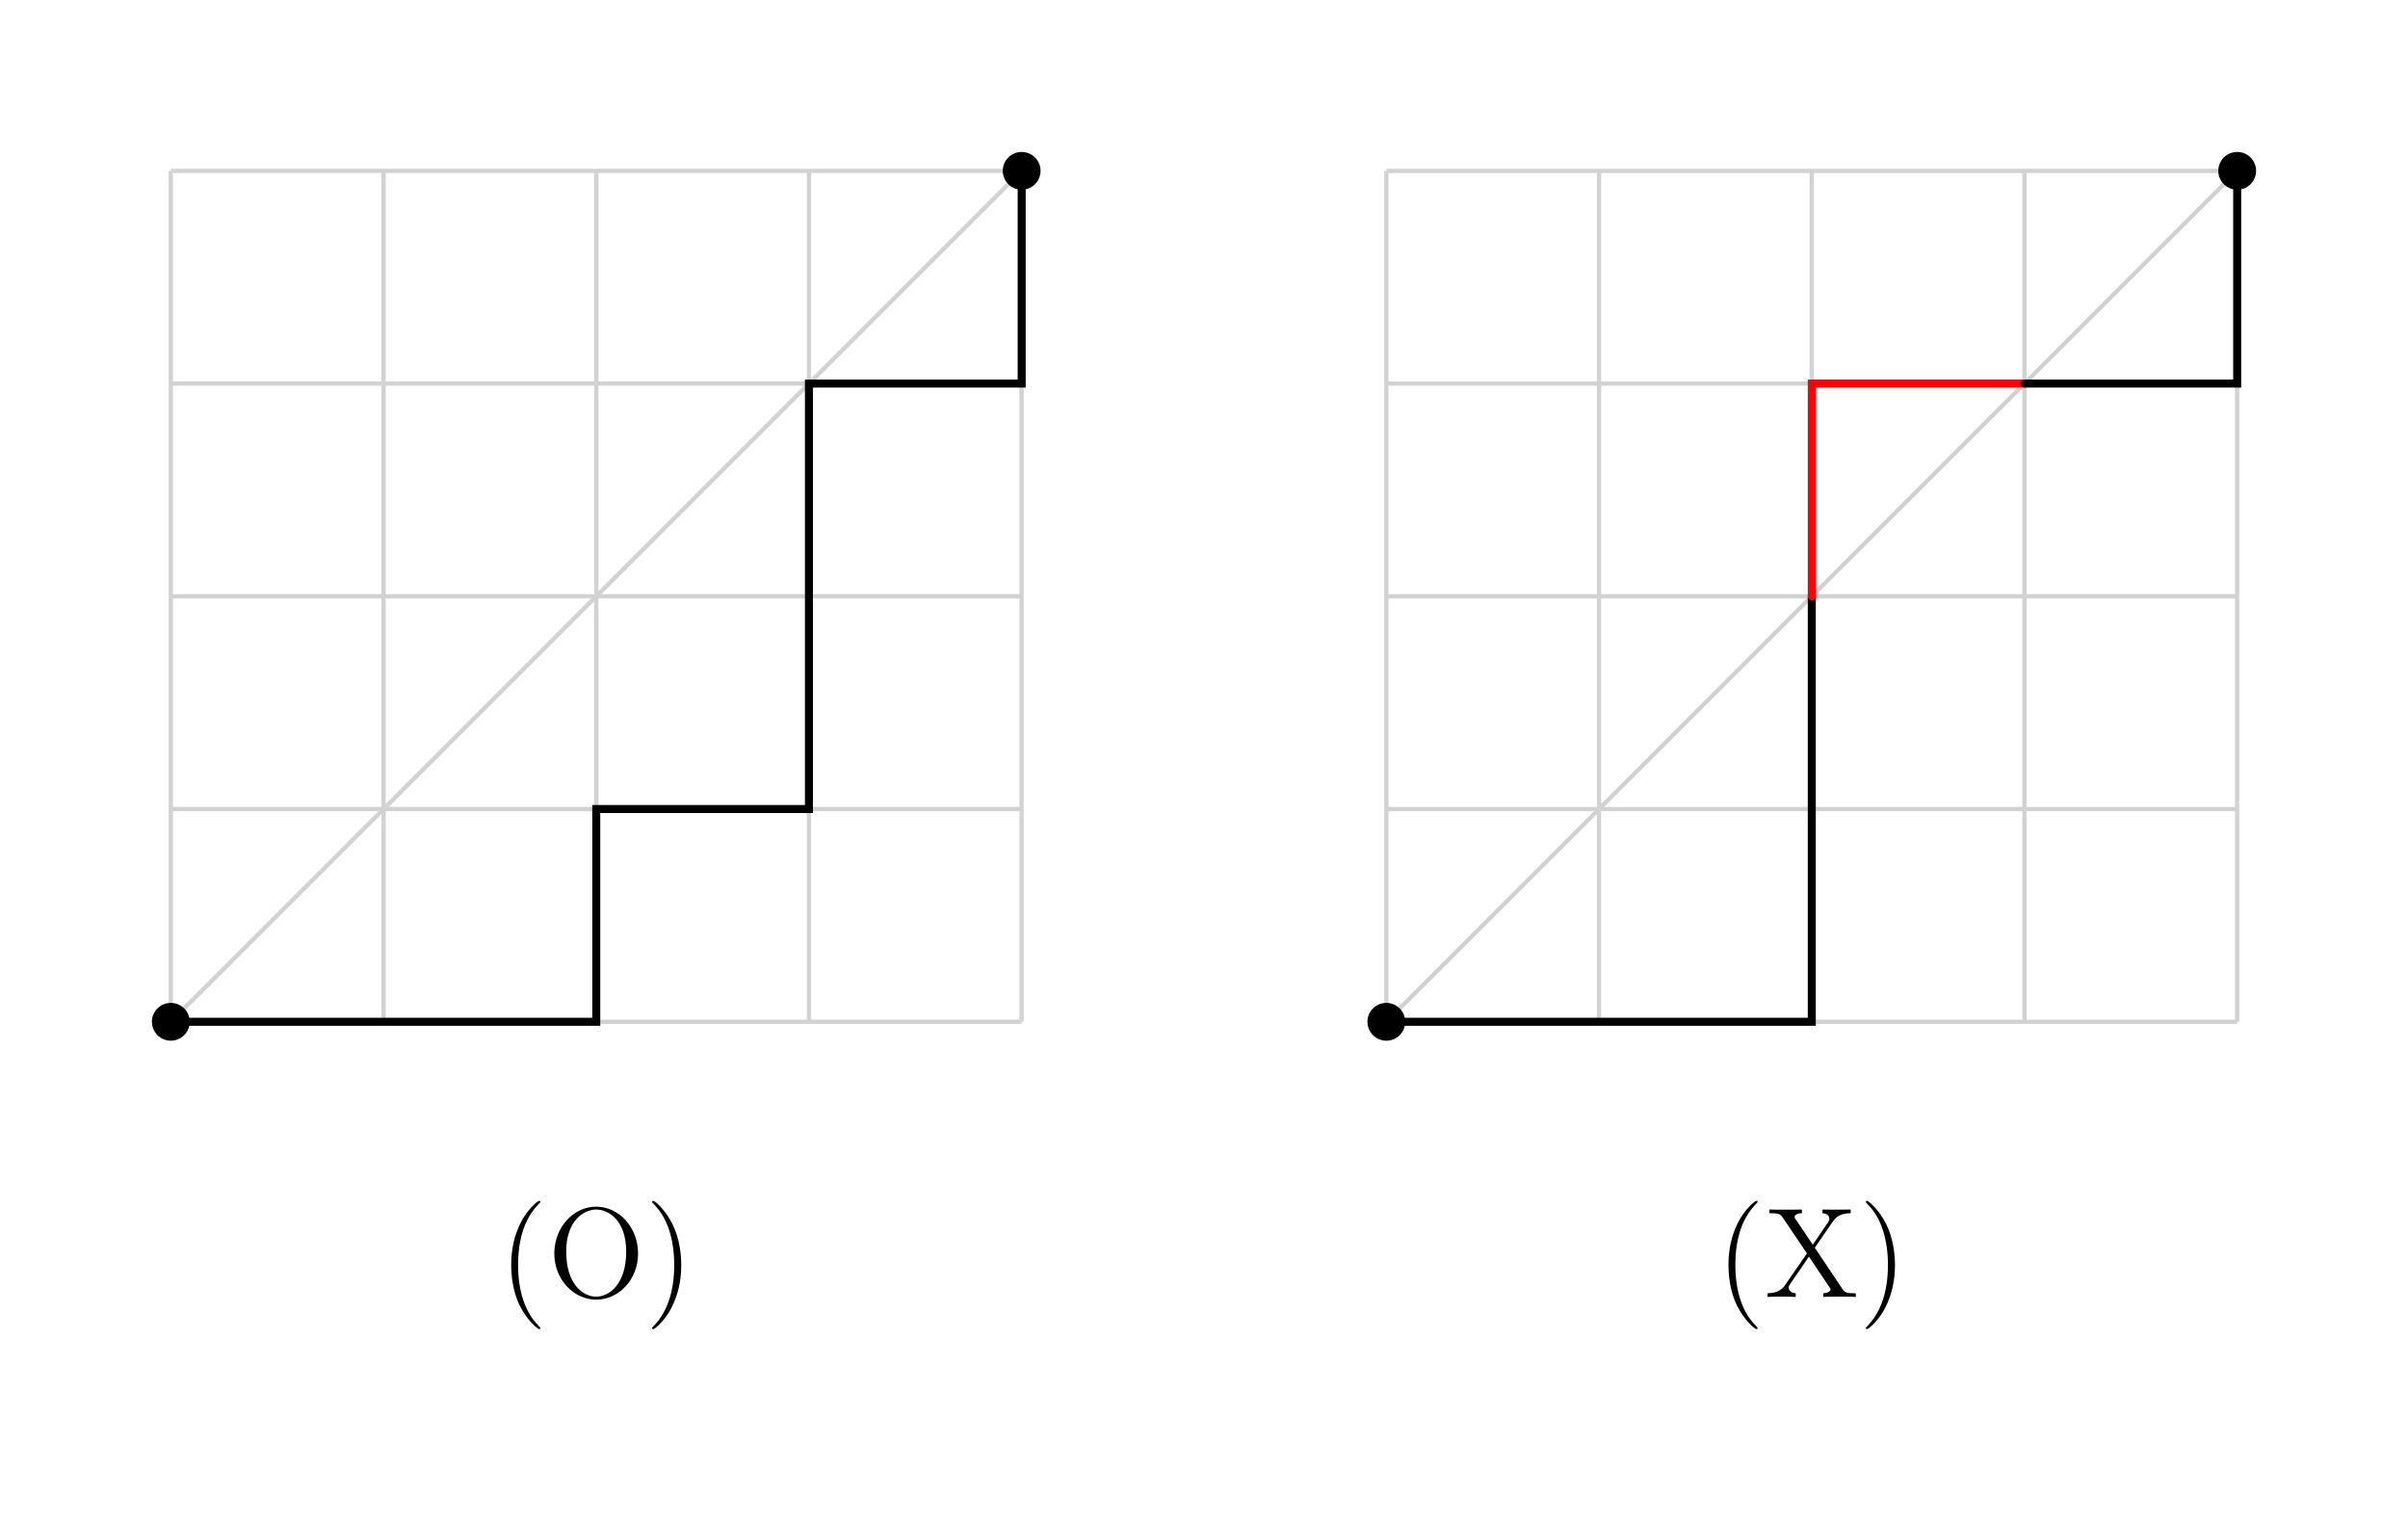
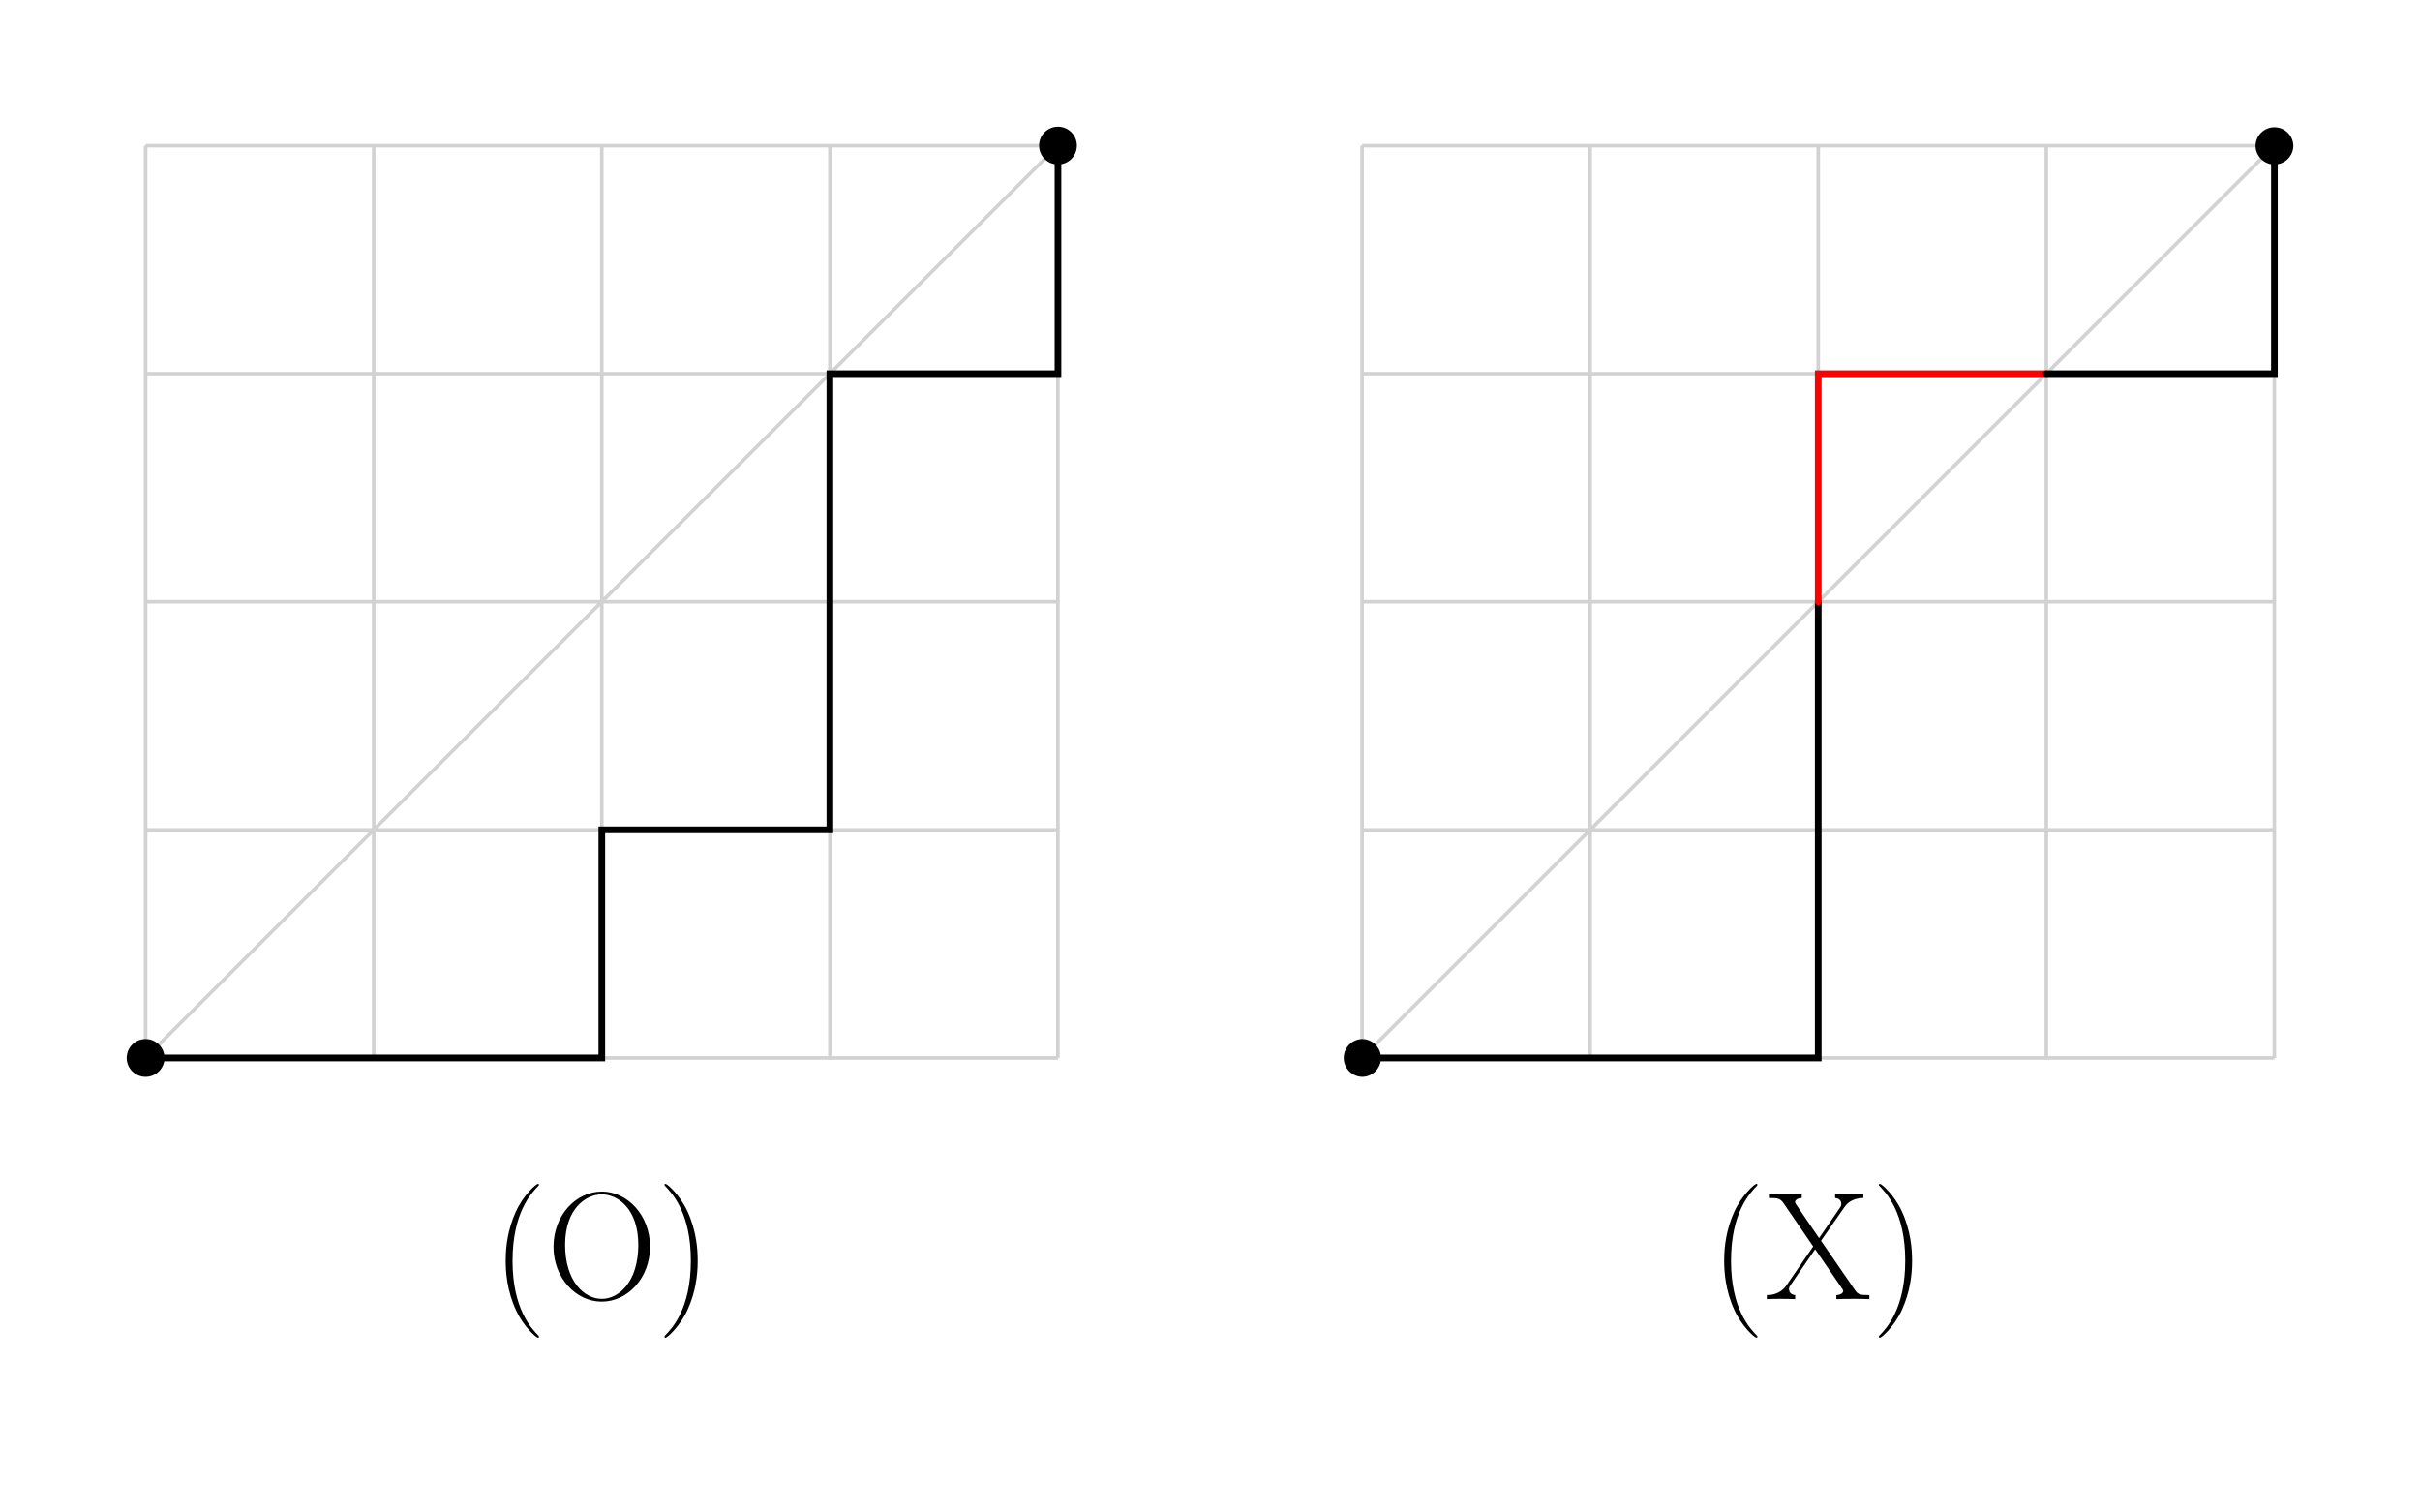
- <svg xmlns="http://www.w3.org/2000/svg" xmlns:xlink="http://www.w3.org/1999/xlink" width="224.625" height="142.034">
+ <svg xmlns="http://www.w3.org/2000/svg" xmlns:xlink="http://www.w3.org/1999/xlink" width="270.683" height="169.04">
  <defs>
-     <path id="a" d="M3.89 2.906c0-.031 0-.062-.203-.265C2.484 1.437 1.813-.531 1.813-2.97c0-2.328.562-4.328 1.953-5.734.125-.11.125-.125.125-.172 0-.063-.063-.094-.11-.094-.156 0-1.14.86-1.719 2.031-.609 1.22-.89 2.485-.89 3.97 0 1.062.172 2.484.781 3.75C2.672 2.218 3.641 3 3.781 3c.047 0 .11-.031.11-.094Zm0 0" />
-     <path id="b" d="M8.453-4.047c0-2.484-1.812-4.375-3.906-4.375C2.422-8.422.64-6.5.64-4.047.64-1.625 2.453.25 4.547.25c2.14 0 3.906-1.906 3.906-4.297ZM4.547-.03c-1.219 0-2.797-1.14-2.797-4.203 0-2.922 1.672-3.922 2.797-3.922 1.172 0 2.797 1.031 2.797 3.922 0 3.109-1.625 4.203-2.797 4.203Zm0 0" />
-     <path id="c" d="M3.375-2.969c0-.922-.125-2.39-.797-3.781C1.875-8.188.891-8.969.766-8.969c-.047 0-.11.031-.11.094 0 .047 0 .063.203.266 1.204 1.203 1.86 3.187 1.86 5.625 0 2.312-.563 4.312-1.938 5.718-.125.11-.125.141-.125.172 0 .063.063.094.11.094.156 0 1.14-.86 1.718-2.031.61-1.219.891-2.516.891-3.938Zm0 0" />
-     <path id="d" d="M4.672-4.594 6.328-7c.203-.281.547-.813 1.688-.813v-.343c-.516.015-.657.015-1.266.015-.313 0-1.078 0-1.36-.015v.344c.485.03.641.312.641.515 0 .14-.047.203-.11.313L4.485-4.875l-1.609-2.39a.355.355 0 0 1-.094-.188c0-.172.25-.36.688-.36v-.343c-.297.015-1.235.015-1.578.015-.344 0-1.172 0-1.454-.015v.344c.891 0 1.016.062 1.266.437l2.234 3.313-2.015 2.921c-.203.297-.578.782-1.656.797V0c.515-.031.64-.031 1.25-.031.328 0 1.109 0 1.375.031v-.344c-.5-.031-.657-.328-.657-.531 0-.125.063-.219.125-.313l1.766-2.578L6.063-.875c.062.11.078.125.078.172 0 .14-.22.344-.672.36V0C5.75-.031 6.687-.031 7.03-.031c.328 0 1.188 0 1.469.031v-.344c-.703 0-1 0-1.266-.422Zm0 0" />
+     <path id="a" d="M5.266 4.203c0-.016 0-.047-.047-.11-.797-.812-2.907-3.015-2.907-8.374 0-5.375 2.079-7.563 2.922-8.422 0-.016.032-.063.032-.11 0-.046-.047-.078-.125-.078-.188 0-1.641 1.266-2.485 3.157-.86 1.921-1.11 3.78-1.11 5.421 0 1.25.126 3.344 1.157 5.563.828 1.797 2.235 3.063 2.438 3.063.093 0 .125-.047.125-.11Zm0 0" />
+     <path id="b" d="M11.594-5.86c0-3.53-2.531-6.171-5.39-6.171-2.938 0-5.407 2.687-5.407 6.172 0 3.5 2.515 6.14 5.39 6.14 2.938 0 5.407-2.687 5.407-6.14ZM6.204-.03c-1.97 0-4.11-1.969-4.11-6.047 0-4.063 2.344-5.64 4.094-5.64 1.812 0 4.093 1.624 4.093 5.64 0 4.156-2.187 6.047-4.078 6.047Zm0 0" />
+     <path id="c" d="M4.531-4.281c0-1.25-.125-3.344-1.156-5.563C2.547-11.64 1.141-12.89.937-12.89c-.062 0-.125.016-.125.094 0 .031.016.063.032.094.828.86 2.922 3.047 2.922 8.39 0 5.375-2.079 7.563-2.922 8.422-.016.047-.031.063-.031.094 0 .078.062.11.125.11.187 0 1.64-1.282 2.484-3.172.86-1.922 1.11-3.782 1.11-5.422Zm0 0" />
+     <path id="d" d="m6.281-6.531 2.547-3.657c.266-.374.781-1.109 2.188-1.124v-.454c-.391.047-1.047.047-1.454.047-.578 0-1.28 0-1.703-.047v.454c.547.046.688.39.688.671 0 .204-.094.344-.219.516L6.063-6.828l-2.547-3.734c-.125-.188-.141-.235-.141-.282 0-.156.188-.453.75-.469v-.453c-.547.047-1.39.047-1.953.047-.453 0-1.313 0-1.719-.047v.454c.938 0 1.25.03 1.625.562l3.328 4.86-3 4.359C1.672-.47.546-.453.22-.453V0C.625-.031 1.28-.031 1.687-.031c.47 0 1.282 0 1.704.031v-.453c-.532-.047-.688-.39-.688-.672 0-.219.094-.344.172-.453l2.75-4 3 4.375c.14.187.14.234.14.297 0 .125-.156.422-.765.453V0c.563-.031 1.406-.031 1.969-.031.453 0 1.312 0 1.719.031v-.453c-1.094 0-1.266-.078-1.61-.563Zm0 0" />
  </defs>
-   <path fill="none" stroke="#D2D2D2" stroke-miterlimit="10" stroke-width=".399" d="M15.934 95.305h79.37M15.935 75.46h79.37m-79.37-19.844h79.37m-79.37-19.84h79.37m-79.37-19.836h79.37m-79.37 79.364V15.934m19.843 79.37v-79.37m19.844 79.37v-79.37m19.84 79.37v-79.37m19.836 79.37v-79.37M15.934 95.305l79.37-79.371" />
-   <path d="M17.695 95.305a1.762 1.762 0 1 0-3.524 0 1.762 1.762 0 0 0 3.524 0ZM97.066 15.934a1.762 1.762 0 1 0-3.524 0 1.762 1.762 0 0 0 3.524 0Zm0 0" />
-   <path fill="none" stroke="#000" stroke-linecap="round" stroke-miterlimit="10" stroke-width=".747" d="M15.934 95.305H55.62V75.46h19.84V35.777h19.844V15.934" />
-   <use xlink:href="#a" x="46.515" y="120.97" />
-   <use xlink:href="#b" x="51.068" y="120.97" />
-   <use xlink:href="#c" x="60.173" y="120.97" />
-   <path fill="none" stroke="#D2D2D2" stroke-miterlimit="10" stroke-width=".399" d="M129.32 95.305h79.371m-79.37-19.844h79.37m-79.37-19.844h79.37m-79.37-19.84h79.37m-79.37-19.836h79.37m-79.37 79.364V15.934m19.843 79.37v-79.37m19.844 79.37v-79.37m19.84 79.37v-79.37m19.836 79.37v-79.37M129.32 95.305l79.371-79.371" />
-   <path d="M131.082 95.305a1.762 1.762 0 1 0-3.524 0 1.762 1.762 0 0 0 3.524 0ZM210.453 15.934a1.762 1.762 0 1 0-3.524 0 1.762 1.762 0 0 0 3.524 0Zm0 0" />
-   <path fill="none" stroke="#000" stroke-linecap="round" stroke-miterlimit="10" stroke-width=".747" d="M129.32 95.305h39.688V55.617" />
-   <path fill="none" stroke="red" stroke-linecap="round" stroke-miterlimit="10" stroke-width=".747" d="M169.008 55.617v-19.84h19.84" />
-   <path fill="none" stroke="#000" stroke-linecap="round" stroke-miterlimit="10" stroke-width=".747" d="M188.848 35.777h19.843V15.934" />
-   <use xlink:href="#a" x="160.065" y="120.97" />
-   <use xlink:href="#d" x="164.618" y="120.97" />
-   <use xlink:href="#c" x="173.393" y="120.97" />
+   <path fill="none" stroke="#D2D2D2" stroke-miterlimit="10" stroke-width=".399" d="M16.285 118.336h102.05M16.286 92.82h102.05M16.286 67.31h102.05M16.286 41.797h102.05m-102.05-25.5h102.05M16.286 118.336V16.286m25.516 102.05V16.286m25.511 102.05V16.286m25.512 102.05V16.286m25.5 102.05V16.286M16.285 118.336l102.05-102.05" />
+   <path d="M18.402 118.336c0-1.168-.949-2.117-2.117-2.117-1.164 0-2.113.949-2.113 2.117 0 1.164.95 2.113 2.113 2.113 1.168 0 2.117-.949 2.117-2.113ZM120.45 16.285a2.112 2.112 0 1 0-4.227 0 2.112 2.112 0 1 0 4.226 0Zm0 0" />
+   <path fill="none" stroke="#000" stroke-linecap="round" stroke-miterlimit="10" stroke-width=".747" d="M16.285 118.336h51.028V92.82h25.511V41.797h25.512V16.285" />
+   <use xlink:href="#a" x="55.018" y="145.314" />
+   <use xlink:href="#b" x="61.114" y="145.314" />
+   <use xlink:href="#c" x="73.506" y="145.314" />
+   <path fill="none" stroke="#D2D2D2" stroke-miterlimit="10" stroke-width=".399" d="M152.352 118.336h102.046M152.352 92.82h102.046M152.352 67.31h102.046M152.352 41.797h102.046m-102.046-25.5h102.046M152.352 118.336V16.286m25.511 102.05V16.286m25.512 102.05V16.286m25.512 102.05V16.286m25.504 102.05V16.286M152.352 118.336l102.046-102.05" />
+   <path d="M154.465 118.336a2.116 2.116 0 0 0-2.113-2.117 2.116 2.116 0 0 0 0 4.23c1.168 0 2.113-.949 2.113-2.113ZM256.516 16.285a2.116 2.116 0 0 0-4.23 0 2.115 2.115 0 0 0 4.23 0Zm0 0" />
+   <path fill="none" stroke="#000" stroke-linecap="round" stroke-miterlimit="10" stroke-width=".747" d="M152.352 118.336h51.023V67.309" />
+   <path fill="none" stroke="red" stroke-linecap="round" stroke-miterlimit="10" stroke-width=".747" d="M203.375 67.309V41.797h25.512" />
+   <path fill="none" stroke="#000" stroke-linecap="round" stroke-miterlimit="10" stroke-width=".747" d="M228.887 41.797h25.511V16.285" />
+   <use xlink:href="#a" x="191.309" y="145.314" />
+   <use xlink:href="#d" x="197.405" y="145.314" />
+   <use xlink:href="#c" x="209.34" y="145.314" />
</svg>
